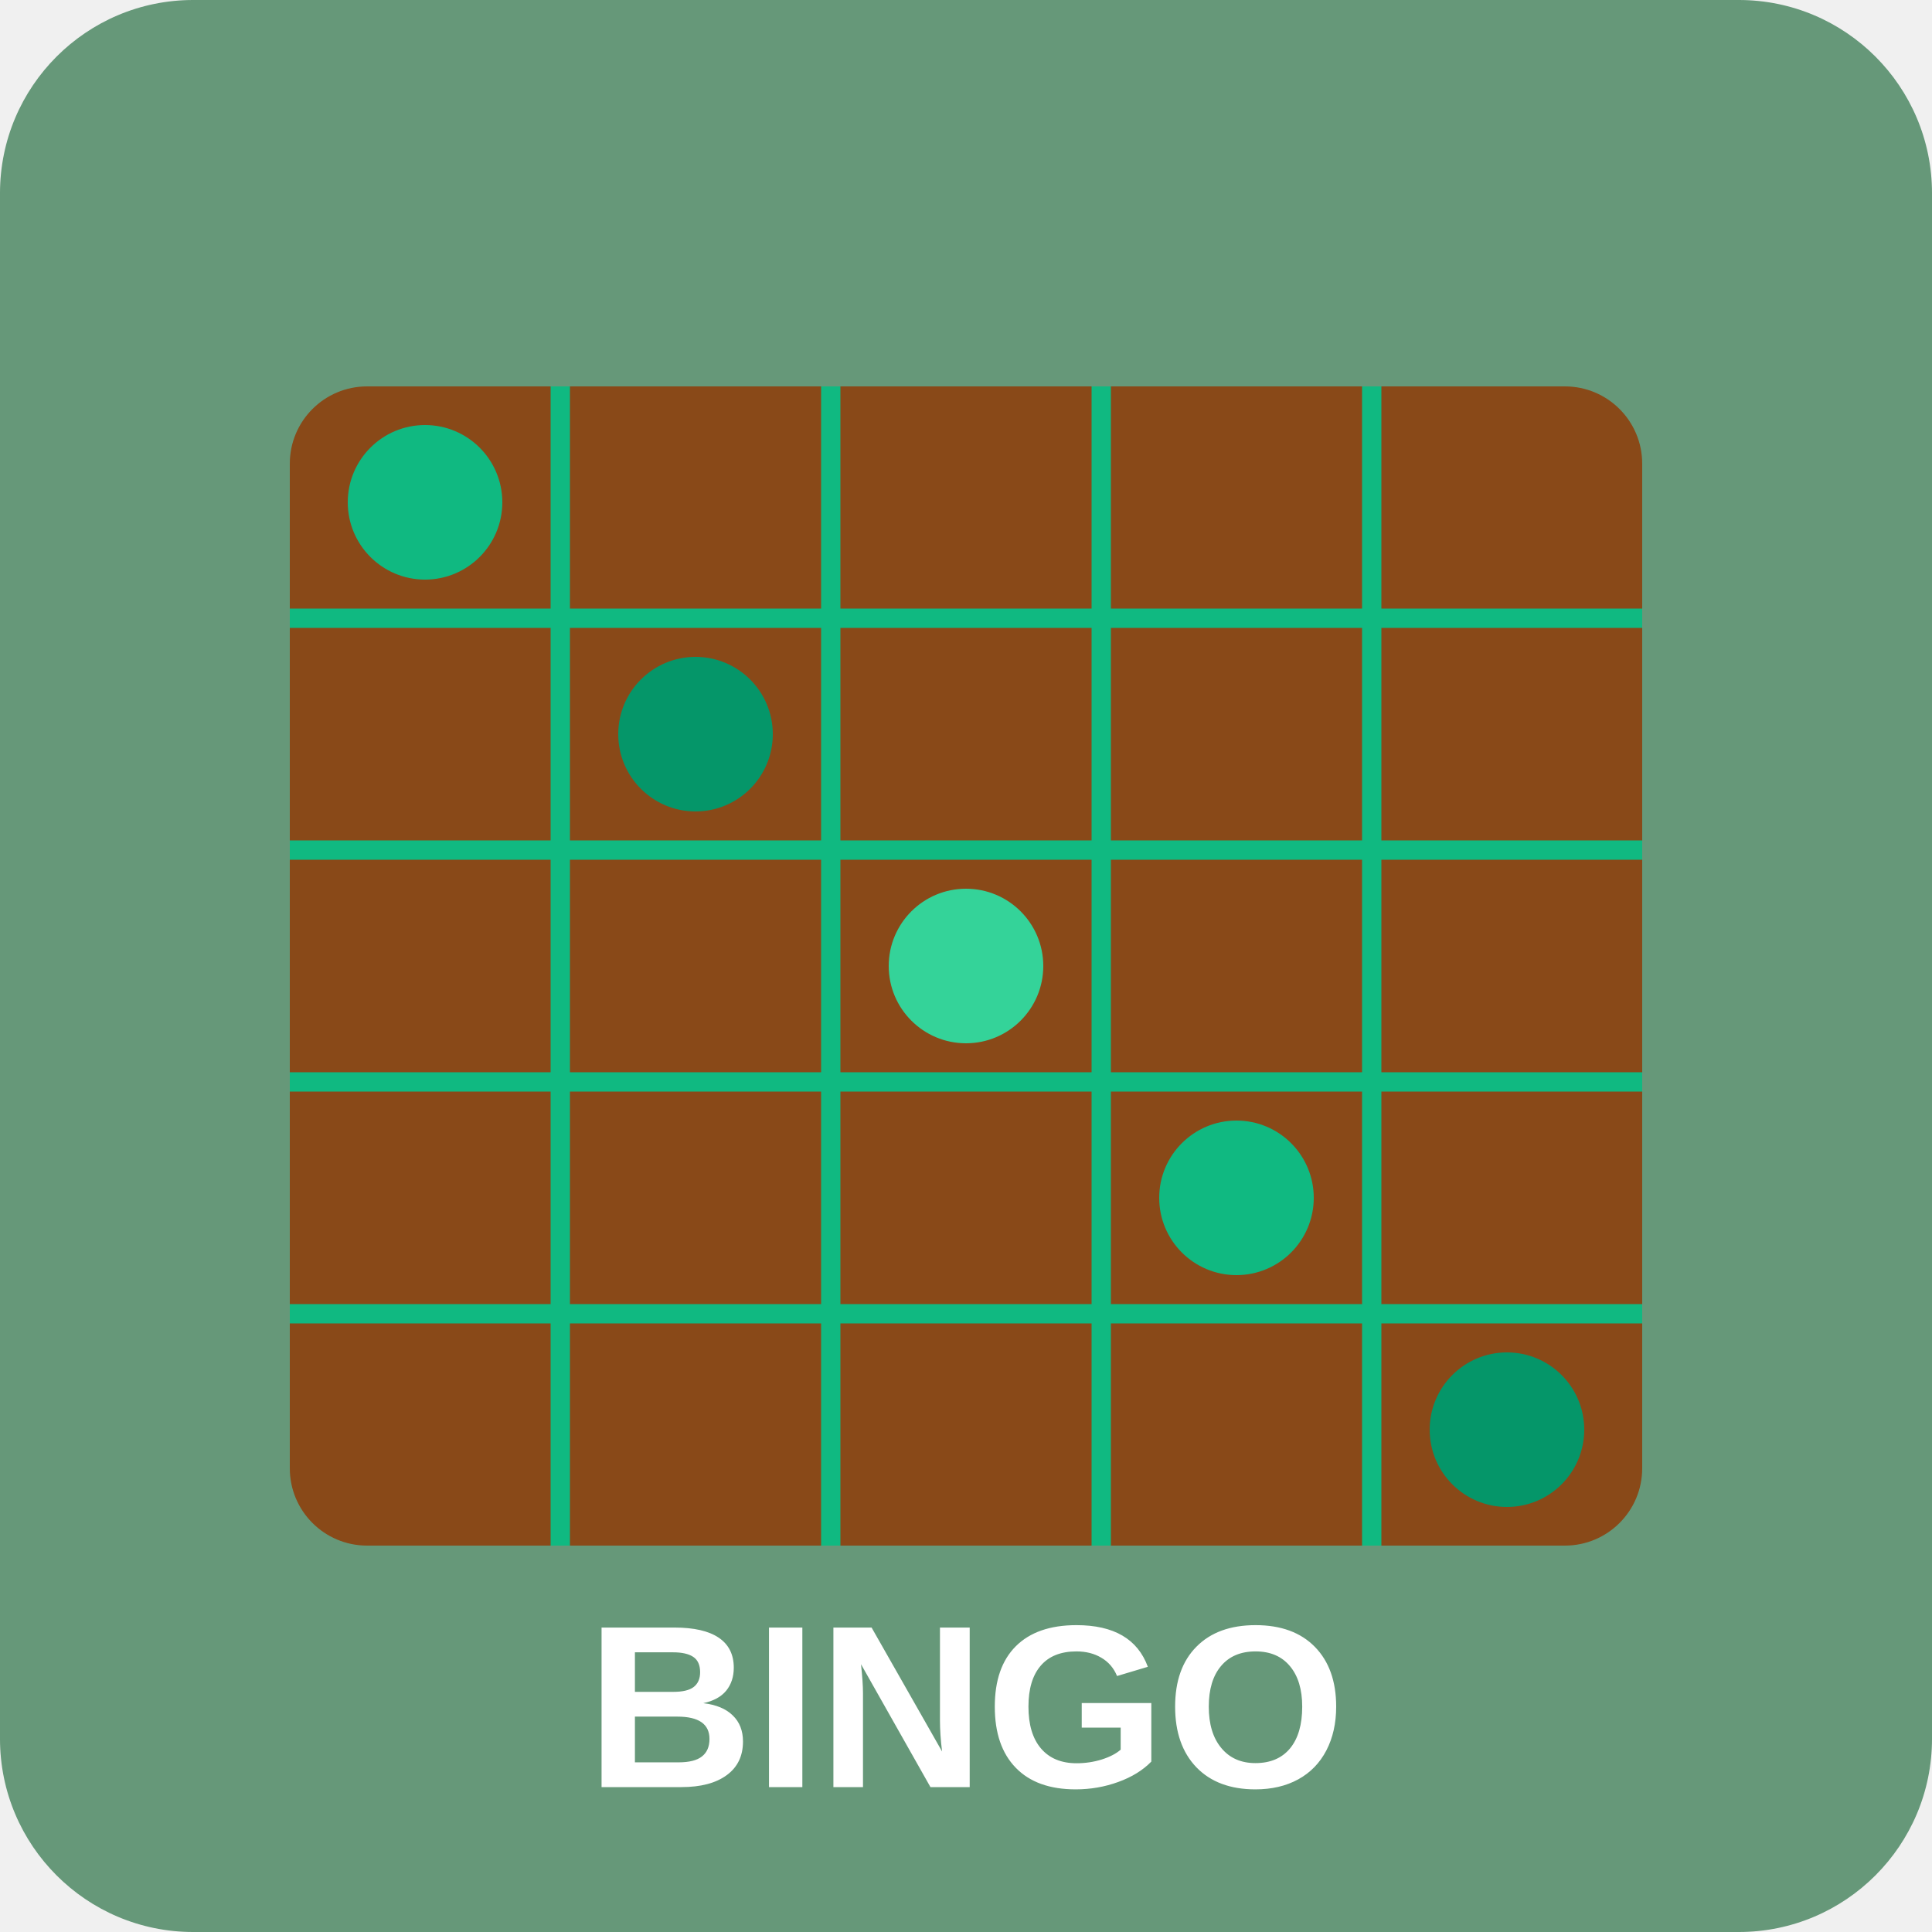
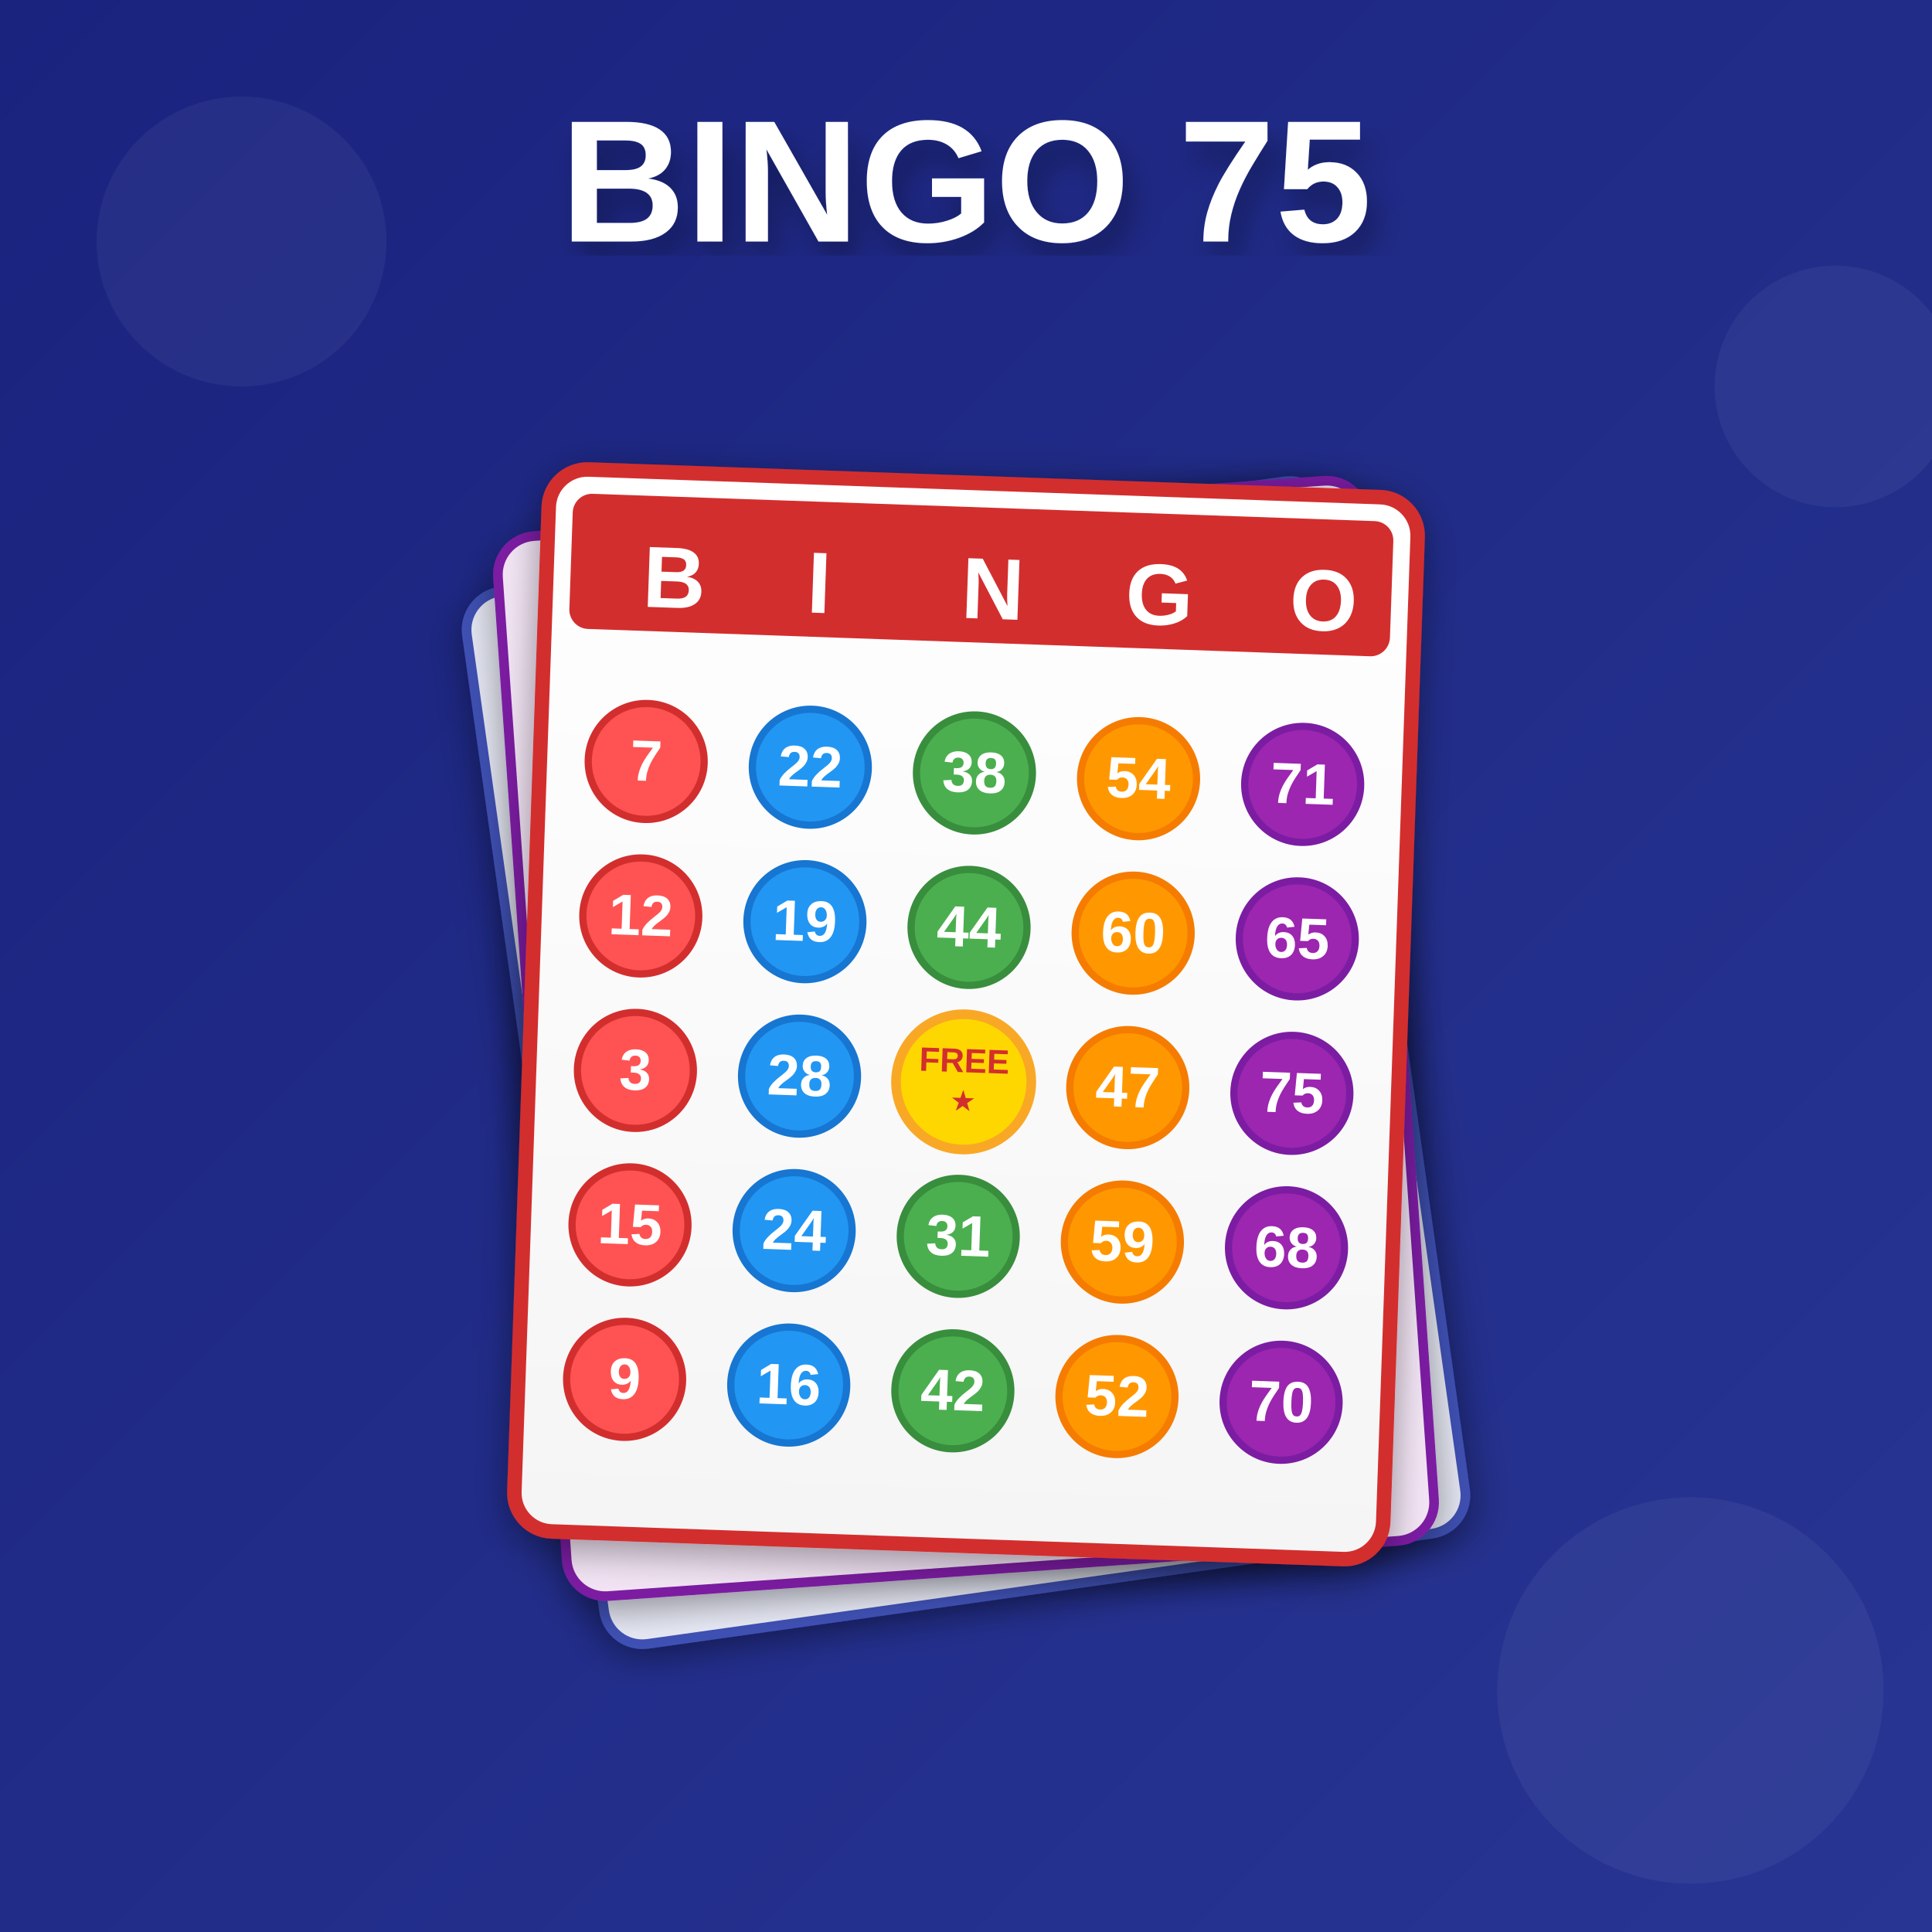
- <svg xmlns="http://www.w3.org/2000/svg" width="200" height="200" viewBox="0 0 200 200" fill="none">
-   <rect width="200" height="200" rx="20" fill="#166534a2" />
-   <rect x="30" y="40" width="140" height="120" rx="8" fill="#8B4513" opacity="0.95" />
-   <line x1="58" y1="40" x2="58" y2="160" stroke="#10B981" stroke-width="2" />
-   <line x1="86" y1="40" x2="86" y2="160" stroke="#10B981" stroke-width="2" />
-   <line x1="114" y1="40" x2="114" y2="160" stroke="#10B981" stroke-width="2" />
-   <line x1="142" y1="40" x2="142" y2="160" stroke="#10B981" stroke-width="2" />
-   <line x1="30" y1="64" x2="170" y2="64" stroke="#10B981" stroke-width="2" />
-   <line x1="30" y1="88" x2="170" y2="88" stroke="#10B981" stroke-width="2" />
-   <line x1="30" y1="112" x2="170" y2="112" stroke="#10B981" stroke-width="2" />
-   <line x1="30" y1="136" x2="170" y2="136" stroke="#10B981" stroke-width="2" />
-   <circle cx="44" cy="52" r="8" fill="#10B981" />
-   <circle cx="72" cy="76" r="8" fill="#059669" />
-   <circle cx="100" cy="100" r="8" fill="#34D399" />
-   <circle cx="128" cy="124" r="8" fill="#10B981" />
-   <circle cx="156" cy="148" r="8" fill="#059669" />
-   <text x="100" y="185" font-family="Arial, sans-serif" font-size="24" font-weight="bold" fill="white" text-anchor="middle">BINGO</text>
+ <svg xmlns="http://www.w3.org/2000/svg" viewBox="0 0 400 400">
+   <defs>
+     <linearGradient id="bgGradient" x1="0%" y1="0%" x2="100%" y2="100%">
+       <stop offset="0%" style="stop-color:#1a237e;stop-opacity:1" />
+       <stop offset="100%" style="stop-color:#283593;stop-opacity:1" />
+     </linearGradient>
+     <linearGradient id="cardGradient1" x1="0%" y1="0%" x2="0%" y2="100%">
+       <stop offset="0%" style="stop-color:#ffffff;stop-opacity:1" />
+       <stop offset="100%" style="stop-color:#f5f5f5;stop-opacity:1" />
+     </linearGradient>
+     <filter id="shadow">
+       <feDropShadow dx="2" dy="4" stdDeviation="3" flood-opacity="0.3" />
+     </filter>
+     <filter id="cardShadow">
+       <feDropShadow dx="0" dy="2" stdDeviation="4" flood-opacity="0.4" />
+     </filter>
+   </defs>
+   <rect width="400" height="400" fill="url(#bgGradient)" />
+   <circle cx="50" cy="50" r="30" fill="#ffffff" opacity="0.05" />
+   <circle cx="350" cy="350" r="40" fill="#ffffff" opacity="0.05" />
+   <circle cx="380" cy="80" r="25" fill="#ffffff" opacity="0.05" />
+   <g transform="translate(200, 220) rotate(-8)" filter="url(#cardShadow)">
+     <rect x="-90" y="-110" width="180" height="220" rx="8" fill="#e8eaf6" stroke="#3f51b5" stroke-width="2" />
+   </g>
+   <g transform="translate(200, 215) rotate(-4)" filter="url(#cardShadow)">
+     <rect x="-90" y="-110" width="180" height="220" rx="8" fill="#f3e5f5" stroke="#7b1fa2" stroke-width="2" />
+   </g>
+   <g transform="translate(200, 210) rotate(2)" filter="url(#cardShadow)">
+     <rect x="-90" y="-110" width="180" height="220" rx="8" fill="url(#cardGradient1)" stroke="#d32f2f" stroke-width="3" />
+     <rect x="-85" y="-105" width="170" height="28" rx="4" fill="#d32f2f" />
+     <text x="-70" y="-82" font-family="Arial, sans-serif" font-size="18" font-weight="bold" fill="#ffffff">B</text>
+     <text x="-36" y="-82" font-family="Arial, sans-serif" font-size="18" font-weight="bold" fill="#ffffff">I</text>
+     <text x="-4" y="-82" font-family="Arial, sans-serif" font-size="18" font-weight="bold" fill="#ffffff">N</text>
+     <text x="30" y="-82" font-family="Arial, sans-serif" font-size="18" font-weight="bold" fill="#ffffff">G</text>
+     <text x="64" y="-82" font-family="Arial, sans-serif" font-size="18" font-weight="bold" fill="#ffffff">O</text>
+     <g>
+       <circle cx="-68" cy="-50" r="12" fill="#ff5252" stroke="#d32f2f" stroke-width="1.5" />
+       <text x="-68" y="-46" font-family="Arial, sans-serif" font-size="12" font-weight="bold" fill="#ffffff" text-anchor="middle">7</text>
+       <circle cx="-34" cy="-50" r="12" fill="#2196f3" stroke="#1976d2" stroke-width="1.5" />
+       <text x="-34" y="-46" font-family="Arial, sans-serif" font-size="12" font-weight="bold" fill="#ffffff" text-anchor="middle">22</text>
+       <circle cx="0" cy="-50" r="12" fill="#4caf50" stroke="#388e3c" stroke-width="1.5" />
+       <text x="0" y="-46" font-family="Arial, sans-serif" font-size="12" font-weight="bold" fill="#ffffff" text-anchor="middle">38</text>
+       <circle cx="34" cy="-50" r="12" fill="#ff9800" stroke="#f57c00" stroke-width="1.5" />
+       <text x="34" y="-46" font-family="Arial, sans-serif" font-size="12" font-weight="bold" fill="#ffffff" text-anchor="middle">54</text>
+       <circle cx="68" cy="-50" r="12" fill="#9c27b0" stroke="#7b1fa2" stroke-width="1.5" />
+       <text x="68" y="-46" font-family="Arial, sans-serif" font-size="12" font-weight="bold" fill="#ffffff" text-anchor="middle">71</text>
+     </g>
+     <g>
+       <circle cx="-68" cy="-18" r="12" fill="#ff5252" stroke="#d32f2f" stroke-width="1.5" />
+       <text x="-68" y="-14" font-family="Arial, sans-serif" font-size="12" font-weight="bold" fill="#ffffff" text-anchor="middle">12</text>
+       <circle cx="-34" cy="-18" r="12" fill="#2196f3" stroke="#1976d2" stroke-width="1.5" />
+       <text x="-34" y="-14" font-family="Arial, sans-serif" font-size="12" font-weight="bold" fill="#ffffff" text-anchor="middle">19</text>
+       <circle cx="0" cy="-18" r="12" fill="#4caf50" stroke="#388e3c" stroke-width="1.5" />
+       <text x="0" y="-14" font-family="Arial, sans-serif" font-size="12" font-weight="bold" fill="#ffffff" text-anchor="middle">44</text>
+       <circle cx="34" cy="-18" r="12" fill="#ff9800" stroke="#f57c00" stroke-width="1.5" />
+       <text x="34" y="-14" font-family="Arial, sans-serif" font-size="12" font-weight="bold" fill="#ffffff" text-anchor="middle">60</text>
+       <circle cx="68" cy="-18" r="12" fill="#9c27b0" stroke="#7b1fa2" stroke-width="1.5" />
+       <text x="68" y="-14" font-family="Arial, sans-serif" font-size="12" font-weight="bold" fill="#ffffff" text-anchor="middle">65</text>
+     </g>
+     <g>
+       <circle cx="-68" cy="14" r="12" fill="#ff5252" stroke="#d32f2f" stroke-width="1.5" />
+       <text x="-68" y="18" font-family="Arial, sans-serif" font-size="12" font-weight="bold" fill="#ffffff" text-anchor="middle">3</text>
+       <circle cx="-34" cy="14" r="12" fill="#2196f3" stroke="#1976d2" stroke-width="1.5" />
+       <text x="-34" y="18" font-family="Arial, sans-serif" font-size="12" font-weight="bold" fill="#ffffff" text-anchor="middle">28</text>
+       <circle cx="0" cy="14" r="14" fill="#ffd700" stroke="#f9a825" stroke-width="2" />
+       <text x="0" y="12" font-family="Arial, sans-serif" font-size="7" font-weight="bold" fill="#d32f2f" text-anchor="middle">FREE</text>
+       <text x="0" y="20" font-family="Arial, sans-serif" font-size="6" font-weight="bold" fill="#d32f2f" text-anchor="middle">★</text>
+       <circle cx="34" cy="14" r="12" fill="#ff9800" stroke="#f57c00" stroke-width="1.5" />
+       <text x="34" y="18" font-family="Arial, sans-serif" font-size="12" font-weight="bold" fill="#ffffff" text-anchor="middle">47</text>
+       <circle cx="68" cy="14" r="12" fill="#9c27b0" stroke="#7b1fa2" stroke-width="1.5" />
+       <text x="68" y="18" font-family="Arial, sans-serif" font-size="12" font-weight="bold" fill="#ffffff" text-anchor="middle">75</text>
+     </g>
+     <g>
+       <circle cx="-68" cy="46" r="12" fill="#ff5252" stroke="#d32f2f" stroke-width="1.5" />
+       <text x="-68" y="50" font-family="Arial, sans-serif" font-size="12" font-weight="bold" fill="#ffffff" text-anchor="middle">15</text>
+       <circle cx="-34" cy="46" r="12" fill="#2196f3" stroke="#1976d2" stroke-width="1.5" />
+       <text x="-34" y="50" font-family="Arial, sans-serif" font-size="12" font-weight="bold" fill="#ffffff" text-anchor="middle">24</text>
+       <circle cx="0" cy="46" r="12" fill="#4caf50" stroke="#388e3c" stroke-width="1.5" />
+       <text x="0" y="50" font-family="Arial, sans-serif" font-size="12" font-weight="bold" fill="#ffffff" text-anchor="middle">31</text>
+       <circle cx="34" cy="46" r="12" fill="#ff9800" stroke="#f57c00" stroke-width="1.5" />
+       <text x="34" y="50" font-family="Arial, sans-serif" font-size="12" font-weight="bold" fill="#ffffff" text-anchor="middle">59</text>
+       <circle cx="68" cy="46" r="12" fill="#9c27b0" stroke="#7b1fa2" stroke-width="1.5" />
+       <text x="68" y="50" font-family="Arial, sans-serif" font-size="12" font-weight="bold" fill="#ffffff" text-anchor="middle">68</text>
+     </g>
+     <g>
+       <circle cx="-68" cy="78" r="12" fill="#ff5252" stroke="#d32f2f" stroke-width="1.5" />
+       <text x="-68" y="82" font-family="Arial, sans-serif" font-size="12" font-weight="bold" fill="#ffffff" text-anchor="middle">9</text>
+       <circle cx="-34" cy="78" r="12" fill="#2196f3" stroke="#1976d2" stroke-width="1.5" />
+       <text x="-34" y="82" font-family="Arial, sans-serif" font-size="12" font-weight="bold" fill="#ffffff" text-anchor="middle">16</text>
+       <circle cx="0" cy="78" r="12" fill="#4caf50" stroke="#388e3c" stroke-width="1.5" />
+       <text x="0" y="82" font-family="Arial, sans-serif" font-size="12" font-weight="bold" fill="#ffffff" text-anchor="middle">42</text>
+       <circle cx="34" cy="78" r="12" fill="#ff9800" stroke="#f57c00" stroke-width="1.5" />
+       <text x="34" y="82" font-family="Arial, sans-serif" font-size="12" font-weight="bold" fill="#ffffff" text-anchor="middle">52</text>
+       <circle cx="68" cy="78" r="12" fill="#9c27b0" stroke="#7b1fa2" stroke-width="1.5" />
+       <text x="68" y="82" font-family="Arial, sans-serif" font-size="12" font-weight="bold" fill="#ffffff" text-anchor="middle">70</text>
+     </g>
+   </g>
+   <text x="200" y="50" font-family="Arial, sans-serif" font-size="36" font-weight="bold" fill="#ffffff" text-anchor="middle" filter="url(#shadow)">BINGO 75</text>
</svg>
